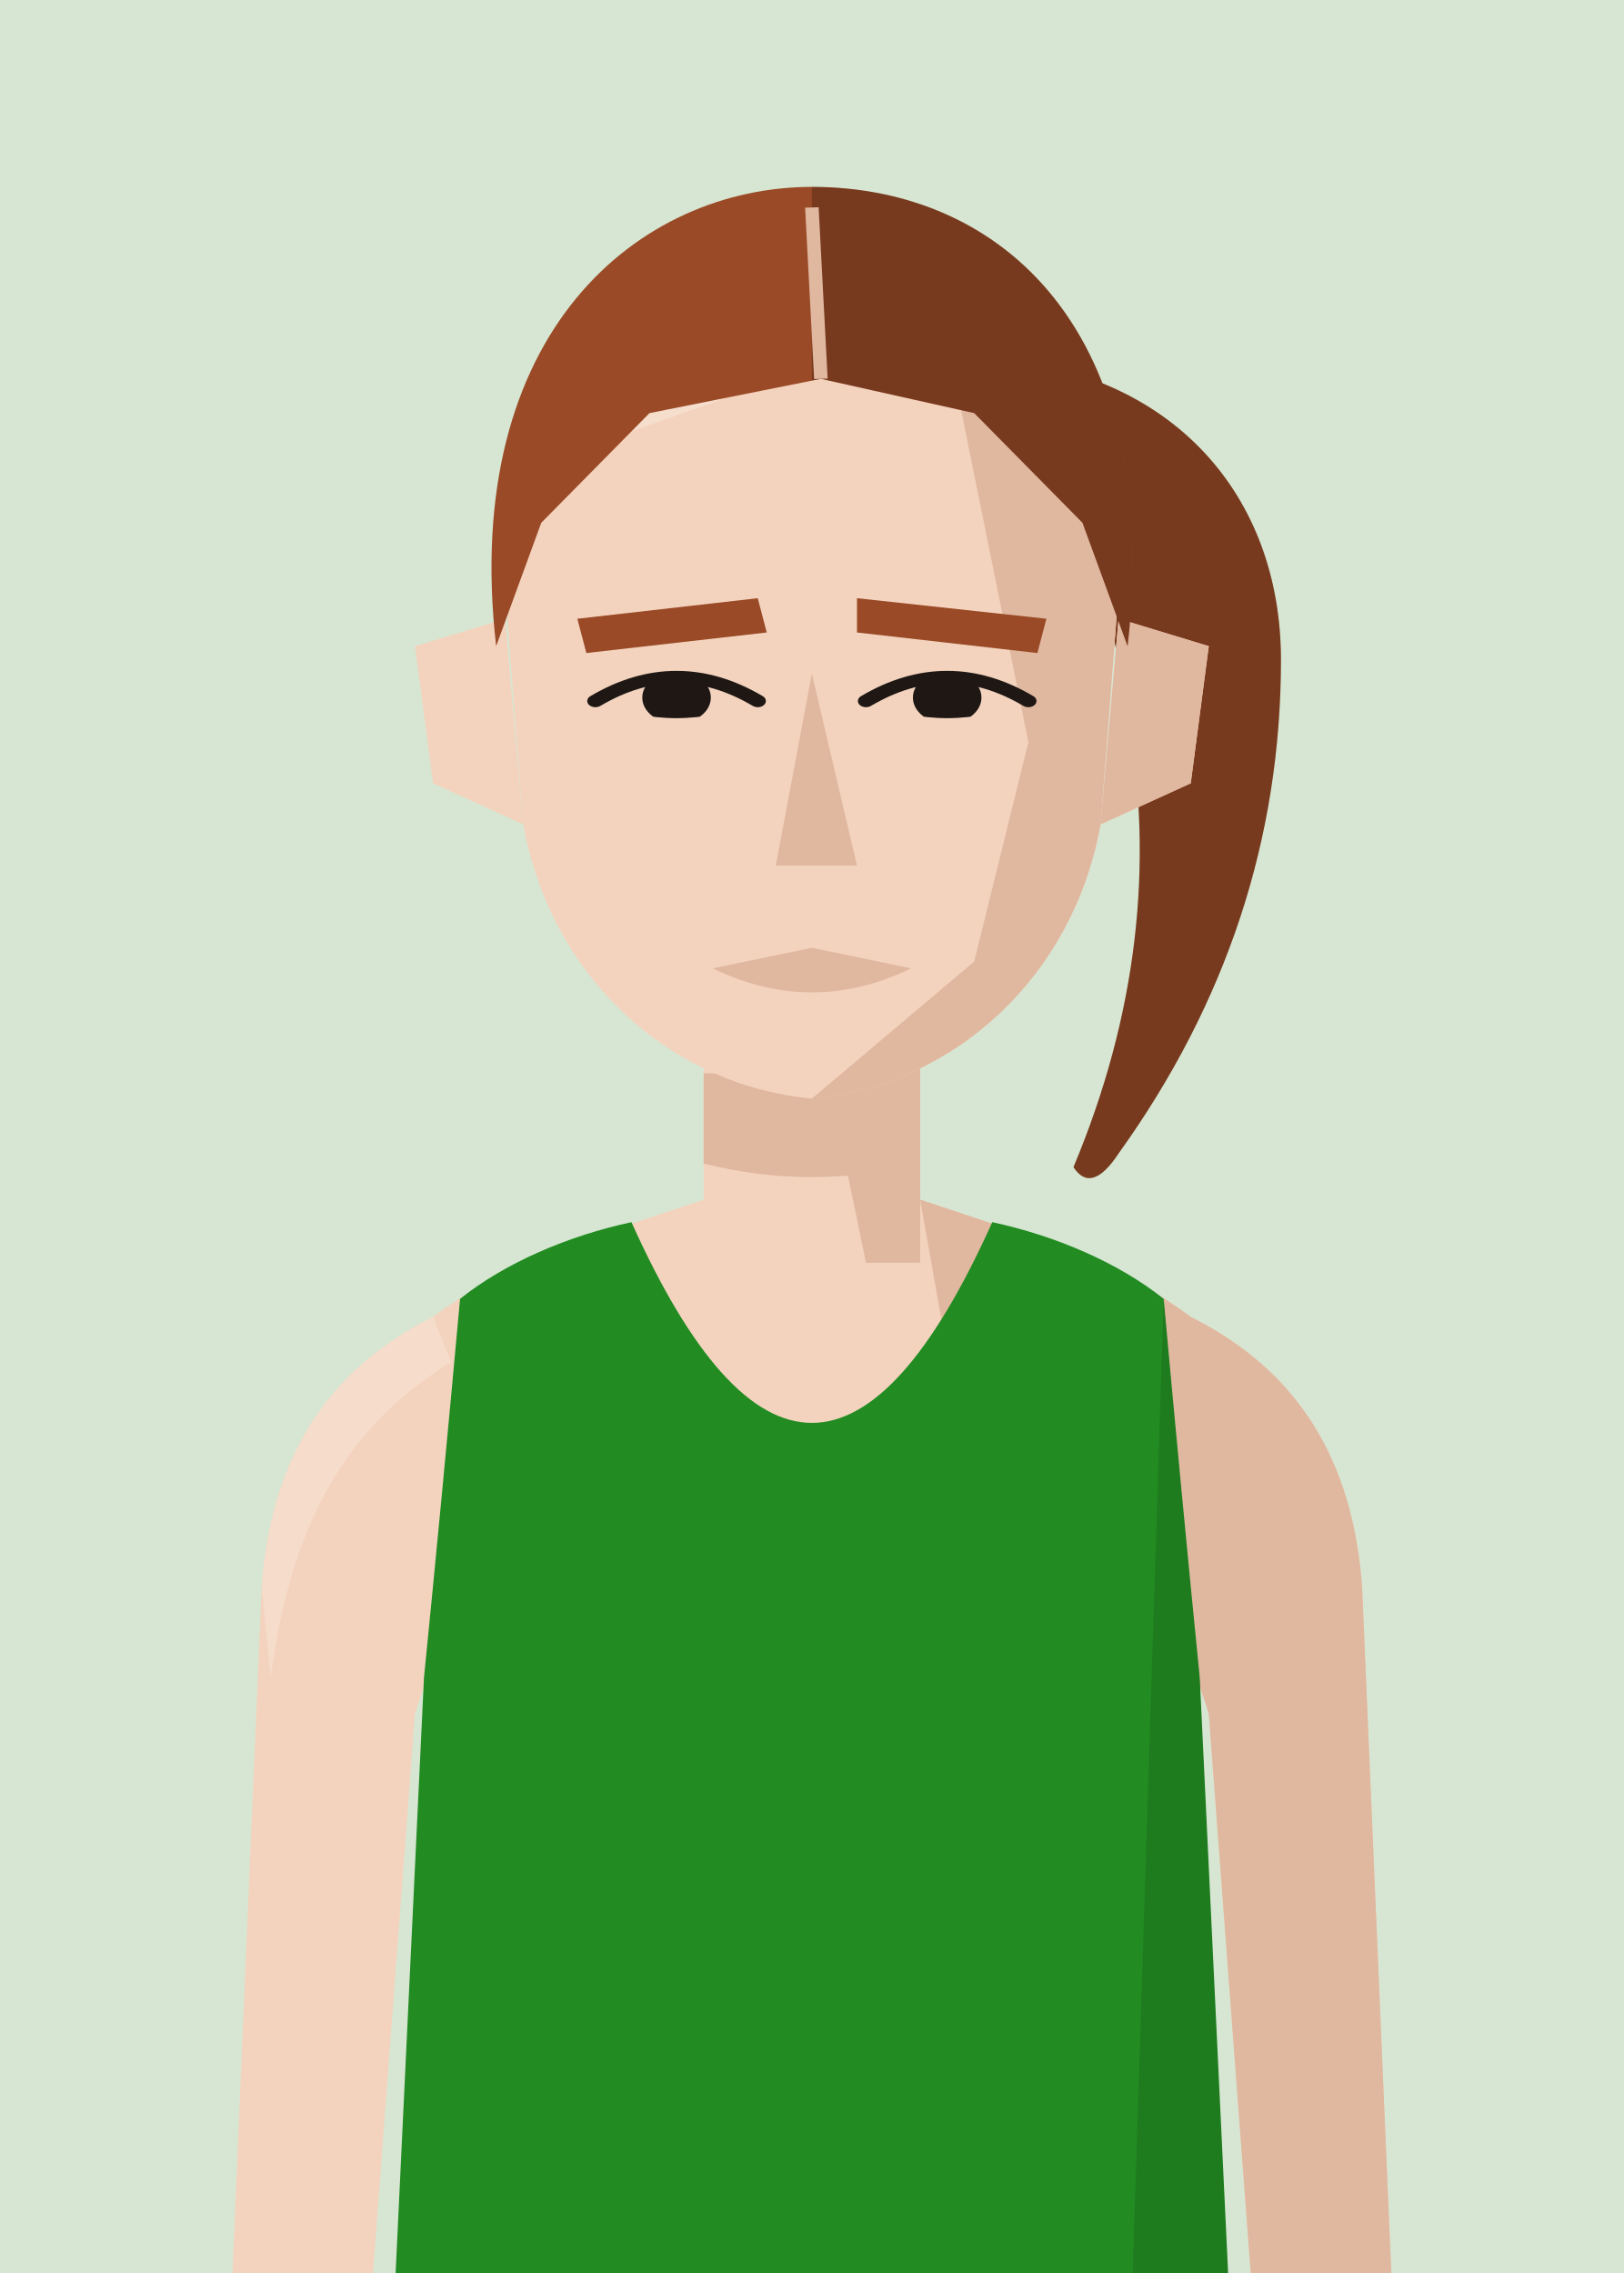
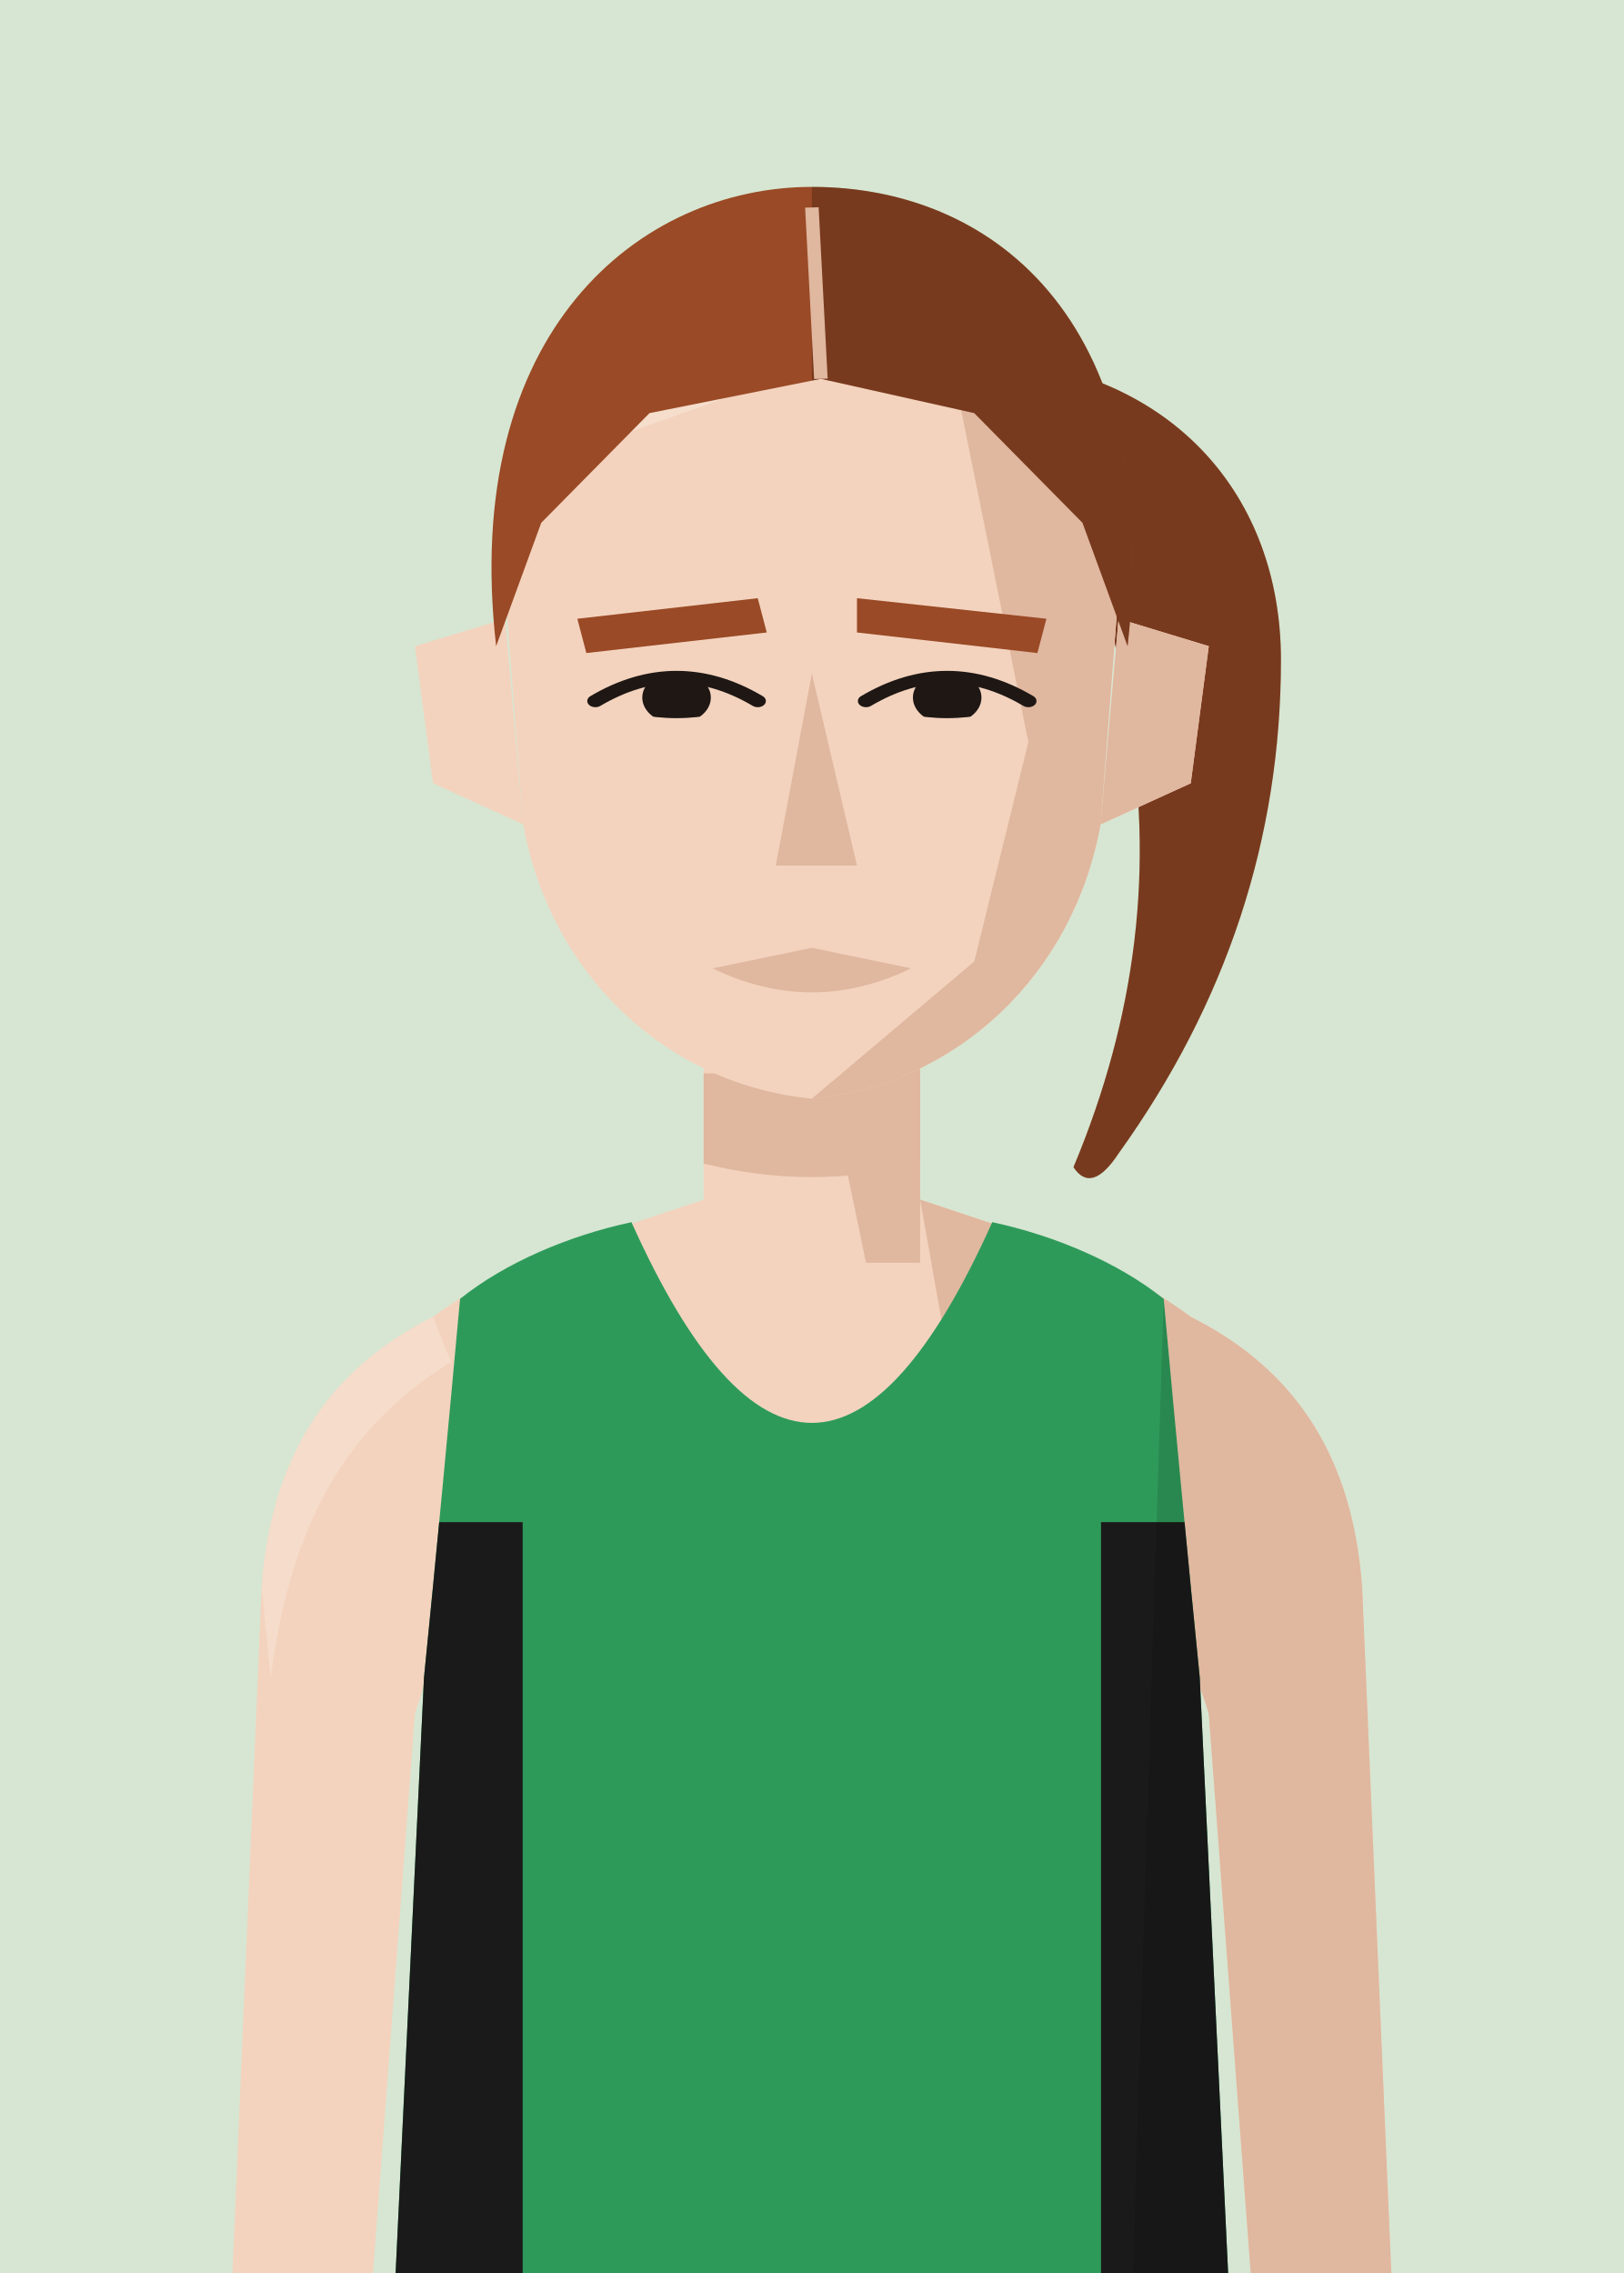
<svg xmlns="http://www.w3.org/2000/svg" viewBox="10 20 180 252">
  <defs>
    <clipPath id="vf">
      <path d="M53,330 L57,246 Q59,226 61,204 C66,200 73,197 80,195.5 Q100,240 120,195.5 C127,197 134,200 139,204 Q141,226 143,246 L147,330 Z" />
    </clipPath>
    <clipPath id="hf">
      <path d="M66,96 C64,58 80,40 100,40 C120,40 136,58 134,96 L132,130 C129,152 116,168 100,170 C84,168 71,152 68,130 Z" />
    </clipPath>
    <clipPath id="rf">
      <rect x="100" y="0" width="100" height="300" />
    </clipPath>
    <clipPath id="ef">
      <path d="M76,112 Q85,105 94,112 Q85,117 76,112 Z" />
      <path d="M106,112 Q115,105 124,112 Q115,117 106,112 Z" />
    </clipPath>
    <clipPath id="cf">
      <rect x="0" y="92" width="200" height="300" />
    </clipPath>
  </defs>
  <rect width="200" height="280" fill="#D6E6D2" />
  <g transform="translate(0,-40)">
    <g transform="translate(0,83) scale(1,0.76) translate(0,-40)" fill="#9A4A26">
      <path d="M120,62 C140,64 152,82 152,106 C152,132 146,156 134,178 Q131,184 129,180 C136,158 138,136 135,114 C133,96 130,84 120,72 Z" />
      <g clip-path="url(#rf)" fill="#000" opacity=".22">
        <path d="M120,62 C140,64 152,82 152,106 C152,132 146,156 134,178 Q131,184 129,180 C136,158 138,136 135,114 C133,96 130,84 120,72 Z" />
      </g>
    </g>
    <rect x="88" y="171" width="24" height="37" fill="#F3D3BE" />
    <path d="M88,193 C76,197 66,200 58,206 C46,212 40,222 39,236 L35,330 L50,330 L56,250 Q59,240 64,238 L136,238 Q141,240 144,250 L150,330 L165,330 L161,236 C160,222 154,212 142,206 C134,200 124,197 112,193" fill="#F3D3BE" />
    <g fill="#E0B79F">
      <path d="M112,193 C124,197 134,200 142,206 C154,212 160,222 161,236 L165,330 L150,330 L144,250 Q141,240 136,238 L120,238 Z" />
      <path d="M58,206 C46,212 40,222 39,236 L40,246 C42,231 47,219 60,211 Z" fill="#F8E2D3" opacity=".6" />
      <polygon points="100,171 112,171 112,200 106,200" />
      <path d="M88,179 L112,179 L112,189 Q100,192 88,189 Z" />
    </g>
    <g transform="translate(0,83) scale(1,0.76) translate(0,-40)">
      <g fill="#F3D3BE">
        <path d="M66,100 L56,104 L58,124 L68,130 Z" />
        <path d="M134,100 L144,104 L142,124 L132,130 Z" />
        <path d="M66,96 C64,58 80,40 100,40 C120,40 136,58 134,96 L132,130 C129,152 116,168 100,170 C84,168 71,152 68,130 Z" />
      </g>
      <path d="M134,100 L144,104 L142,124 L132,130 Z" fill="#E0B79F" />
      <g clip-path="url(#hf)">
        <polygon points="112,40 140,40 140,180 100,180 100,170 118,150 124,118 120,92" fill="#E0B79F" />
        <polygon points="60,40 100,40 90,68 60,82" fill="#F8E2D3" opacity=".7" />
      </g>
      <g fill="#9A4A26">
        <polygon points="74,100 94,97 95,102 75,105" />
        <polygon points="105,97 126,100 125,105 105,102" />
      </g>
      <g clip-path="url(#ef)" fill="#1E1714">
        <circle cx="85" cy="111.5" r="3.8" />
        <circle cx="115" cy="111.5" r="3.8" />
      </g>
      <g fill="none" stroke="#1E1714" stroke-width="1.8" stroke-linecap="round">
        <path d="M76,112 Q85,105 94,112" />
        <path d="M106,112 Q115,105 124,112" />
      </g>
      <polygon points="100,108 105,136 96,136" fill="#E0B79F" />
      <path d="M89,151 L100,148 L111,151 Q100,158 89,151 Z" fill="#E0B79F" />
      <g fill="#9A4A26">
        <path d="M65,104 C61,58 81,37 100,37 C121,37 139,58 135,104 L130,86 L118,70 L101,65 L82,70 L70,86 Z" />
        <g clip-path="url(#rf)" fill="#000" opacity=".22">
          <path d="M65,104 C61,58 81,37 100,37 C121,37 139,58 135,104 L130,86 L118,70 L101,65 L82,70 L70,86 Z" />
        </g>
      </g>
      <path d="M100,40 L101,65" stroke="#E0B79F" stroke-width="1.5" />
    </g>
    <g clip-path="url(#vf)">
-       <path d="M53,330 L57,246 Q59,226 61,204 C66,200 73,197 80,195.5 Q100,240 120,195.5 C127,197 134,200 139,204 Q141,226 143,246 L147,330 Z" fill="#228b22" />
-       <g transform="matrix(6.2857 0 0 6.5 37.14 193)" />
+       <path d="M53,330 L57,246 Q59,226 61,204 C66,200 73,197 80,195.5 Q100,240 120,195.5 C127,197 134,200 139,204 Q141,226 143,246 L147,330 Z" fill="#2E9A5A" />
+       <g transform="matrix(6.2857 0 0 6.5 37.14 193)">
+         <rect x="0" y="5.5" width="4.9" height="14.5" fill="#1a1a1a" />
+         <rect x="15.1" y="5.5" width="4.9" height="14.5" fill="#1a1a1a" />
+       </g>
      <path d="M139,204 Q141,226 143,246 L147,330 L135,330 Z" fill="#000" opacity="0.12" />
    </g>
  </g>
</svg>
